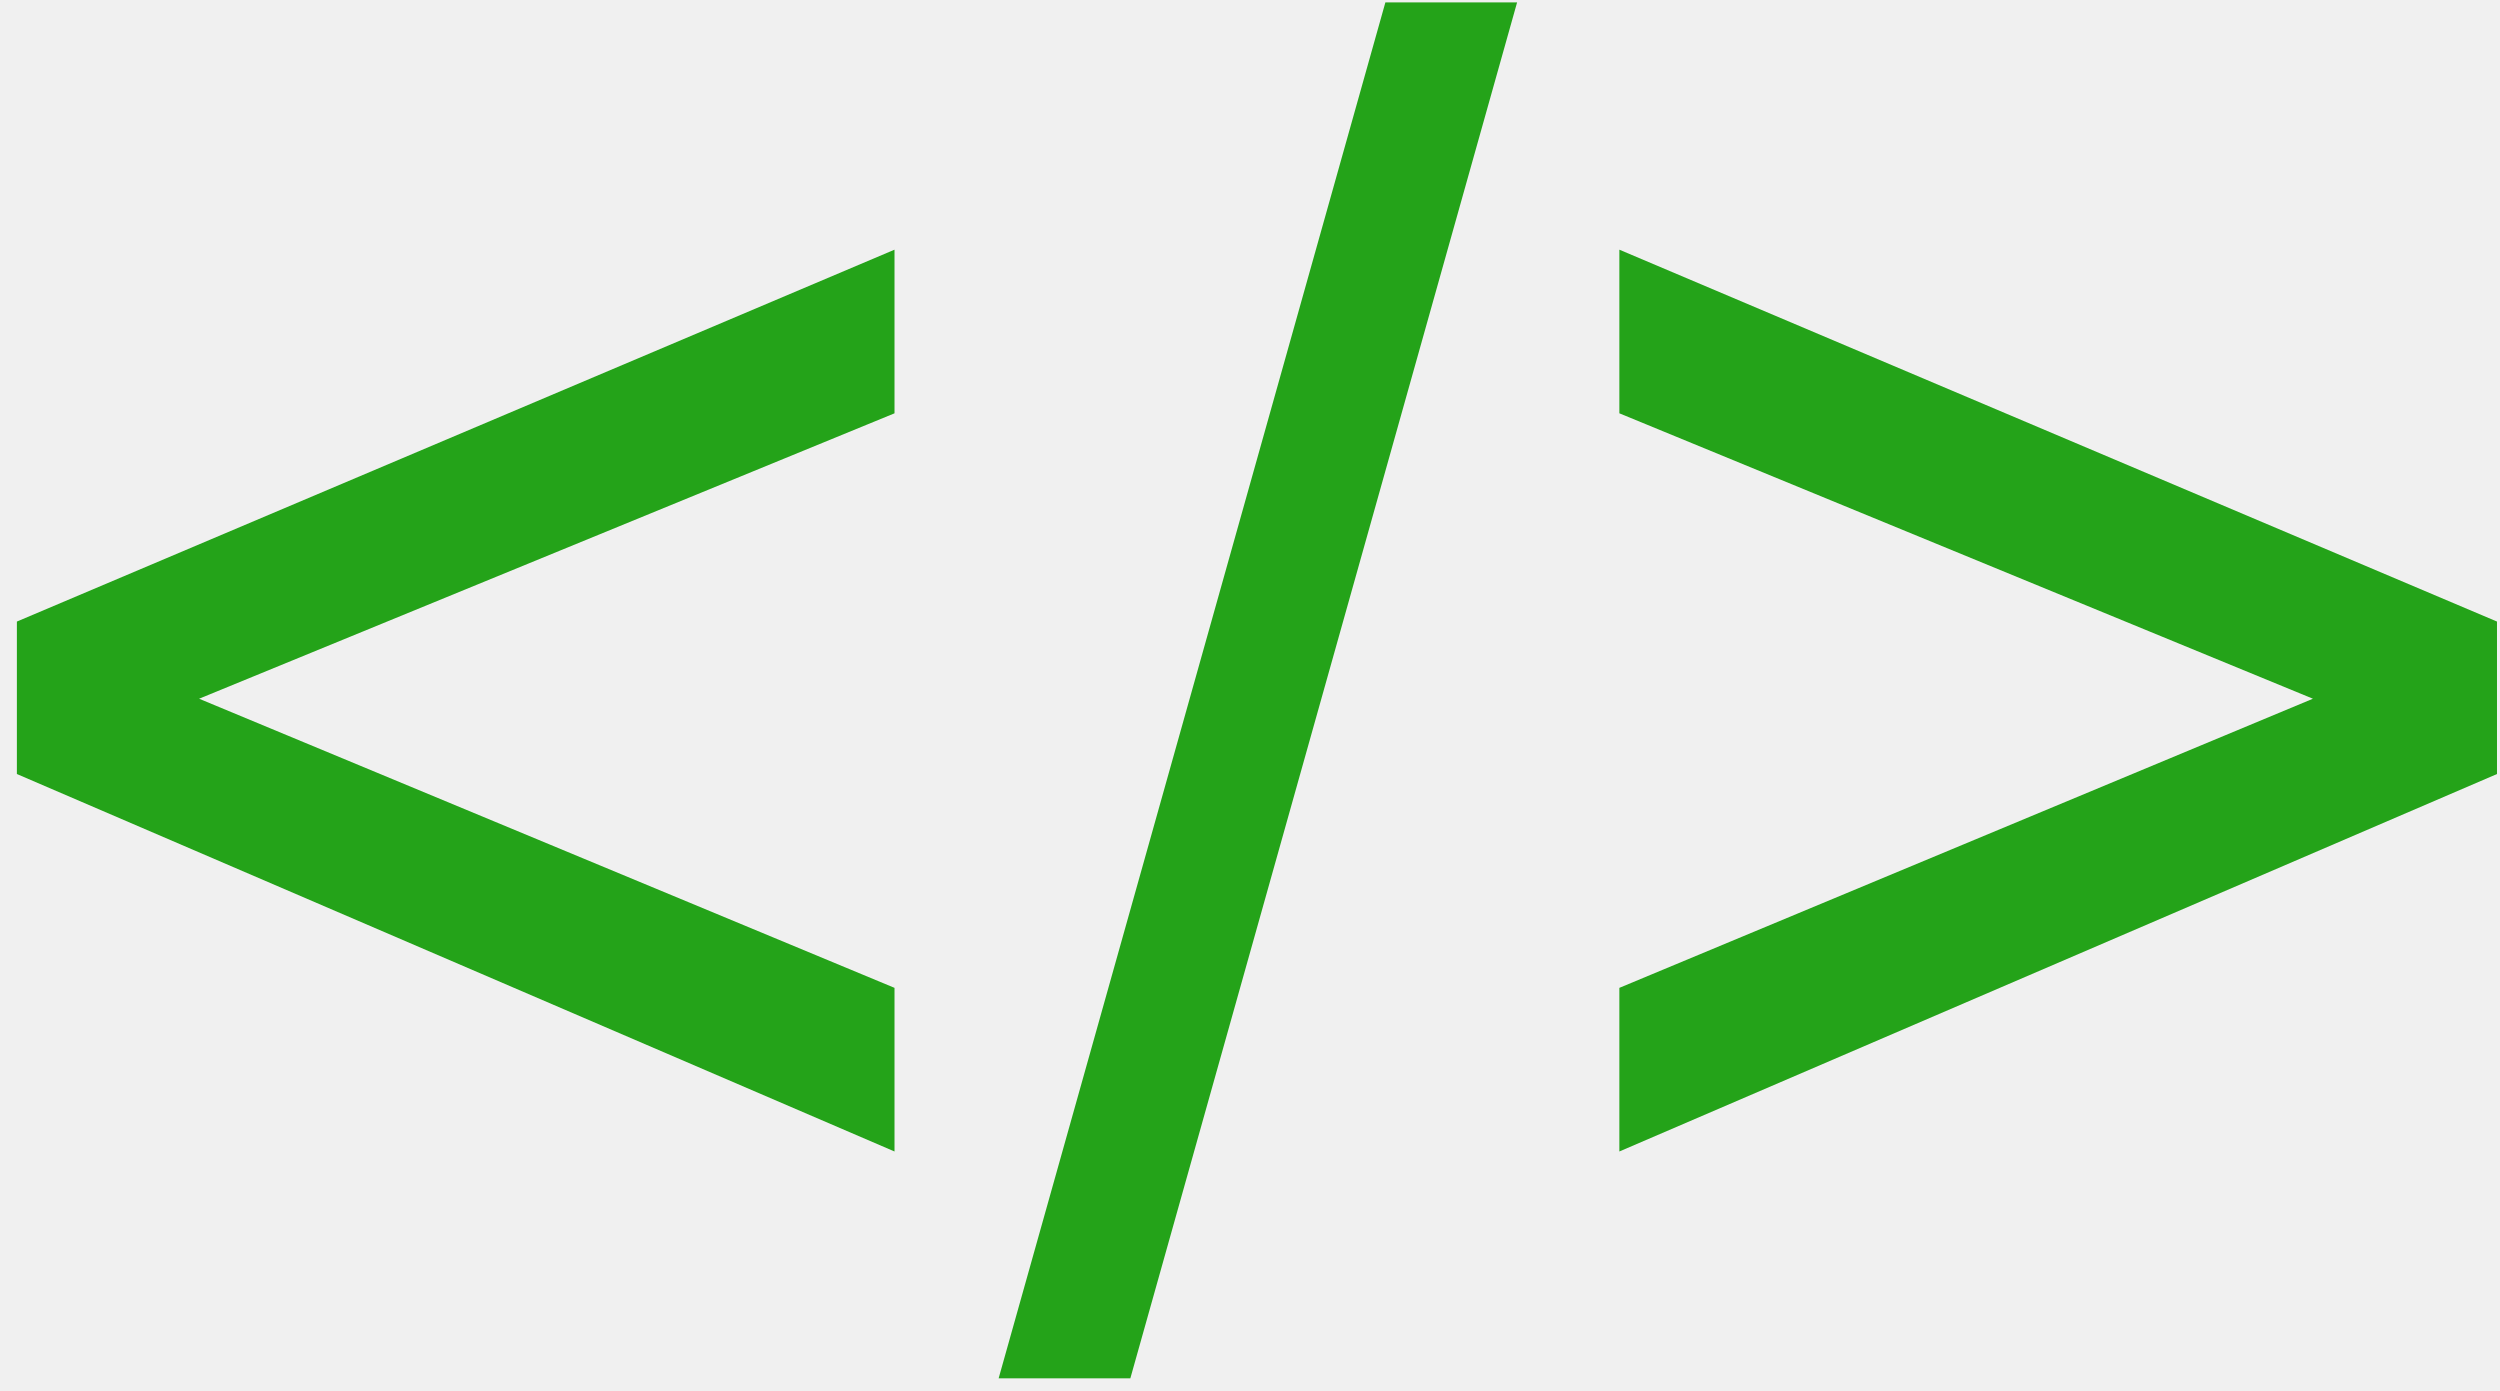
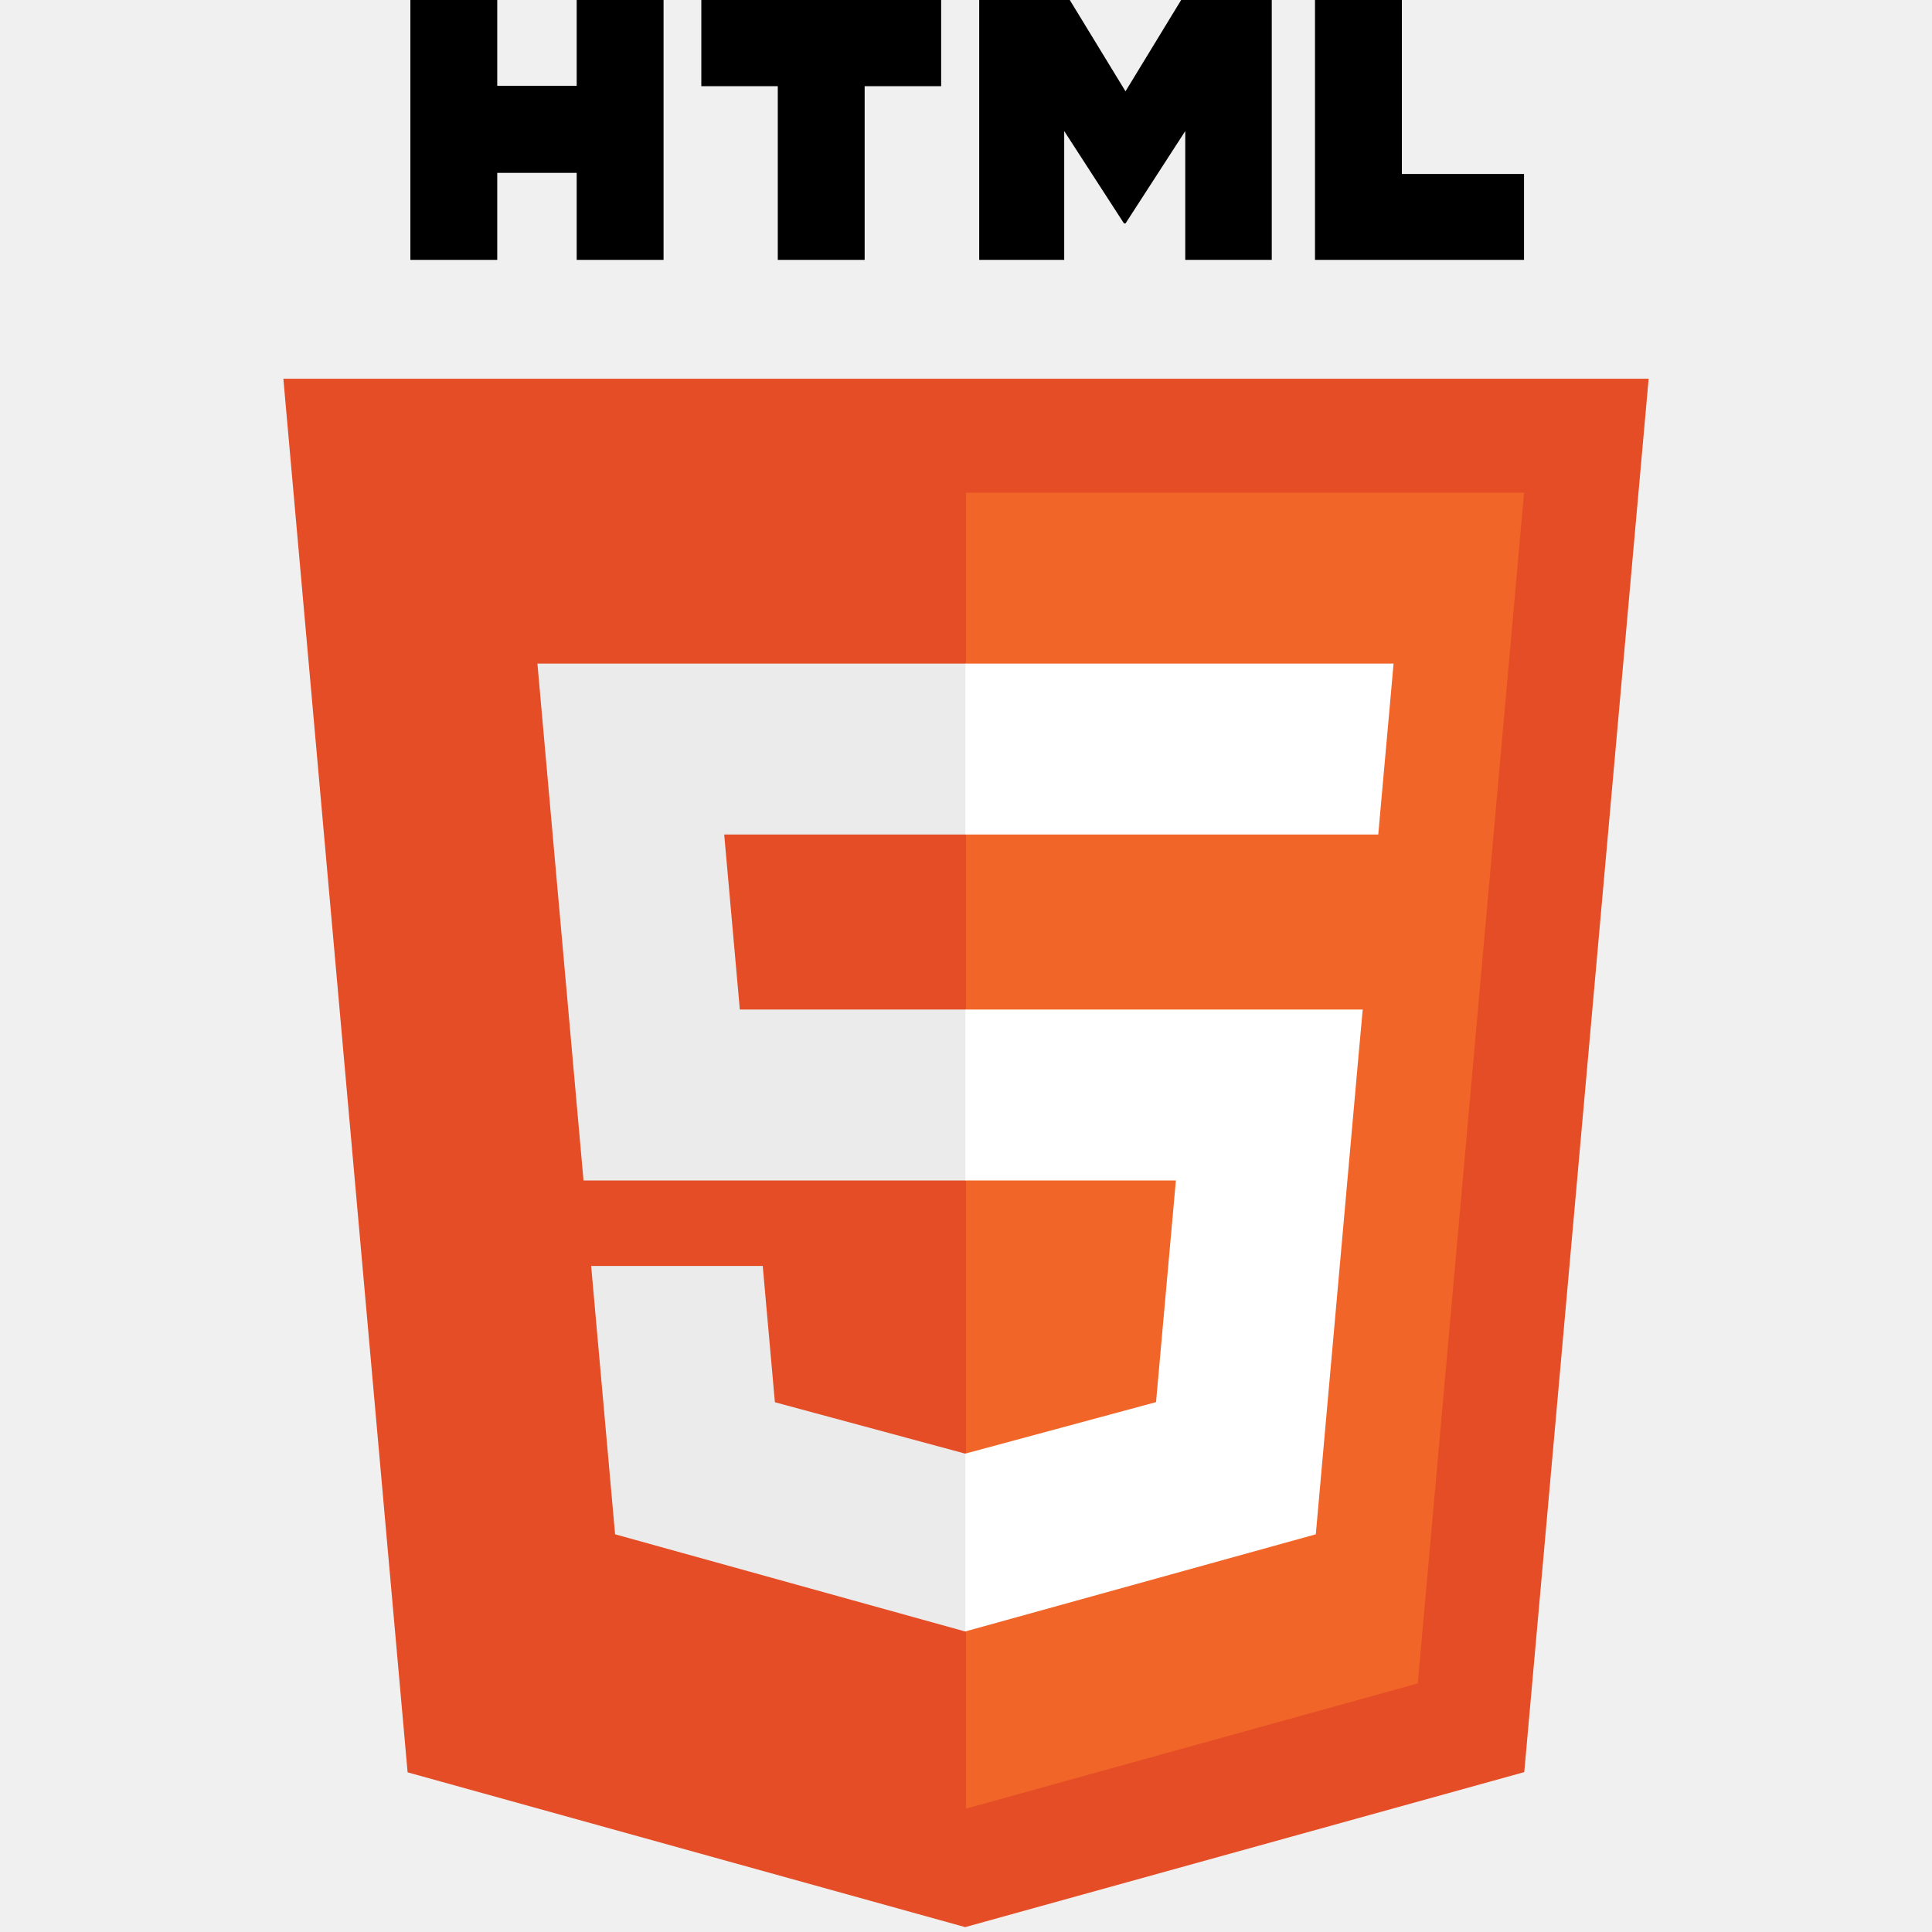
- <svg xmlns="http://www.w3.org/2000/svg" width="133" height="74" viewBox="0 0 133 74" fill="none">
-   <path d="M0.898 41.178V33.067L47.588 13.283V21.988L10.592 37.172L47.588 52.554V61.259L0.898 41.178Z" fill="#24a319" />
-   <path d="M53.127 73.327L73.703 0.126H80.71L60.134 73.327H53.127Z" fill="#24a319" />
-   <path d="M132.84 41.178L86.15 61.259V52.554L123.047 37.172L86.15 21.988V13.283L132.84 33.067V41.178Z" fill="#24a319" />
+ <svg xmlns="http://www.w3.org/2000/svg" width="361px" height="361px" viewBox="-52.5 0 361 361" version="1.1" preserveAspectRatio="xMidYMid">
+   <g>
+     <path d="M255.555,70.766 L232.314,331.125 L127.844,360.088 L23.662,331.166 L0.445,70.766 L255.555,70.766 L255.555,70.766 Z" fill="#E44D26" />
+     <path d="M128,337.95 L212.417,314.547 L232.278,92.057 L128,92.057 L128,337.95 L128,337.95 Z" fill="#F16529" />
+     <path d="M82.82,155.932 L128,155.932 L128,123.995 L47.917,123.995 L48.681,132.563 L56.531,220.573 L128,220.573 L128,188.636 L85.739,188.636 L82.82,155.932 L82.82,155.932 Z" fill="#EBEBEB" />
+     <path d="M90.018,236.542 L57.958,236.542 L62.432,286.688 L127.853,304.849 L128,304.808 L128,271.58 L127.86,271.617 L92.292,262.013 L90.018,236.542 L90.018,236.542 Z" fill="#EBEBEB" />
+     <path d="M24.181,0 L40.411,0 L40.411,16.035 L55.257,16.035 L55.257,0 L71.488,0 L71.488,48.558 L55.258,48.558 L55.258,32.298 L40.411,32.298 L40.411,48.558 L24.181,48.558 L24.181,0 L24.181,0 L24.181,0 Z" fill="#000000" />
+     <path d="M92.831,16.103 L78.543,16.103 L78.543,0 L123.357,0 L123.357,16.103 L109.062,16.103 L109.062,48.558 L92.832,48.558 L92.832,16.103 L92.831,16.103 L92.831,16.103 Z" fill="#000000" />
+     <path d="M130.469,0 L147.393,0 L157.803,17.062 L168.203,0 L185.132,0 L185.132,48.558 L168.969,48.558 L168.969,24.49 L157.803,41.755 L157.524,41.755 L146.35,24.49 L146.35,48.558 L130.469,48.558 L130.469,0 L130.469,0 Z" fill="#000000" />
+     <path d="M193.21,0 L209.445,0 L209.445,32.508 L232.269,32.508 L232.269,48.558 L193.21,48.558 L193.21,0 L193.21,0 Z" fill="#000000" />
+     <path d="M127.89,220.573 L167.217,220.573 L163.509,261.993 L127.89,271.607 L127.89,304.833 L193.362,286.688 L193.843,281.292 L201.348,197.212 L202.127,188.636 L127.89,188.636 L127.89,220.573 L127.89,220.573 Z" fill="#FFFFFF" />
+     <path d="M127.89,155.854 L127.89,155.932 L205.033,155.932 L205.673,148.754 L207.129,132.563 L207.892,123.995 L127.89,123.995 L127.89,155.854 L127.89,155.854 Z" fill="#FFFFFF" />
+   </g>
</svg>
